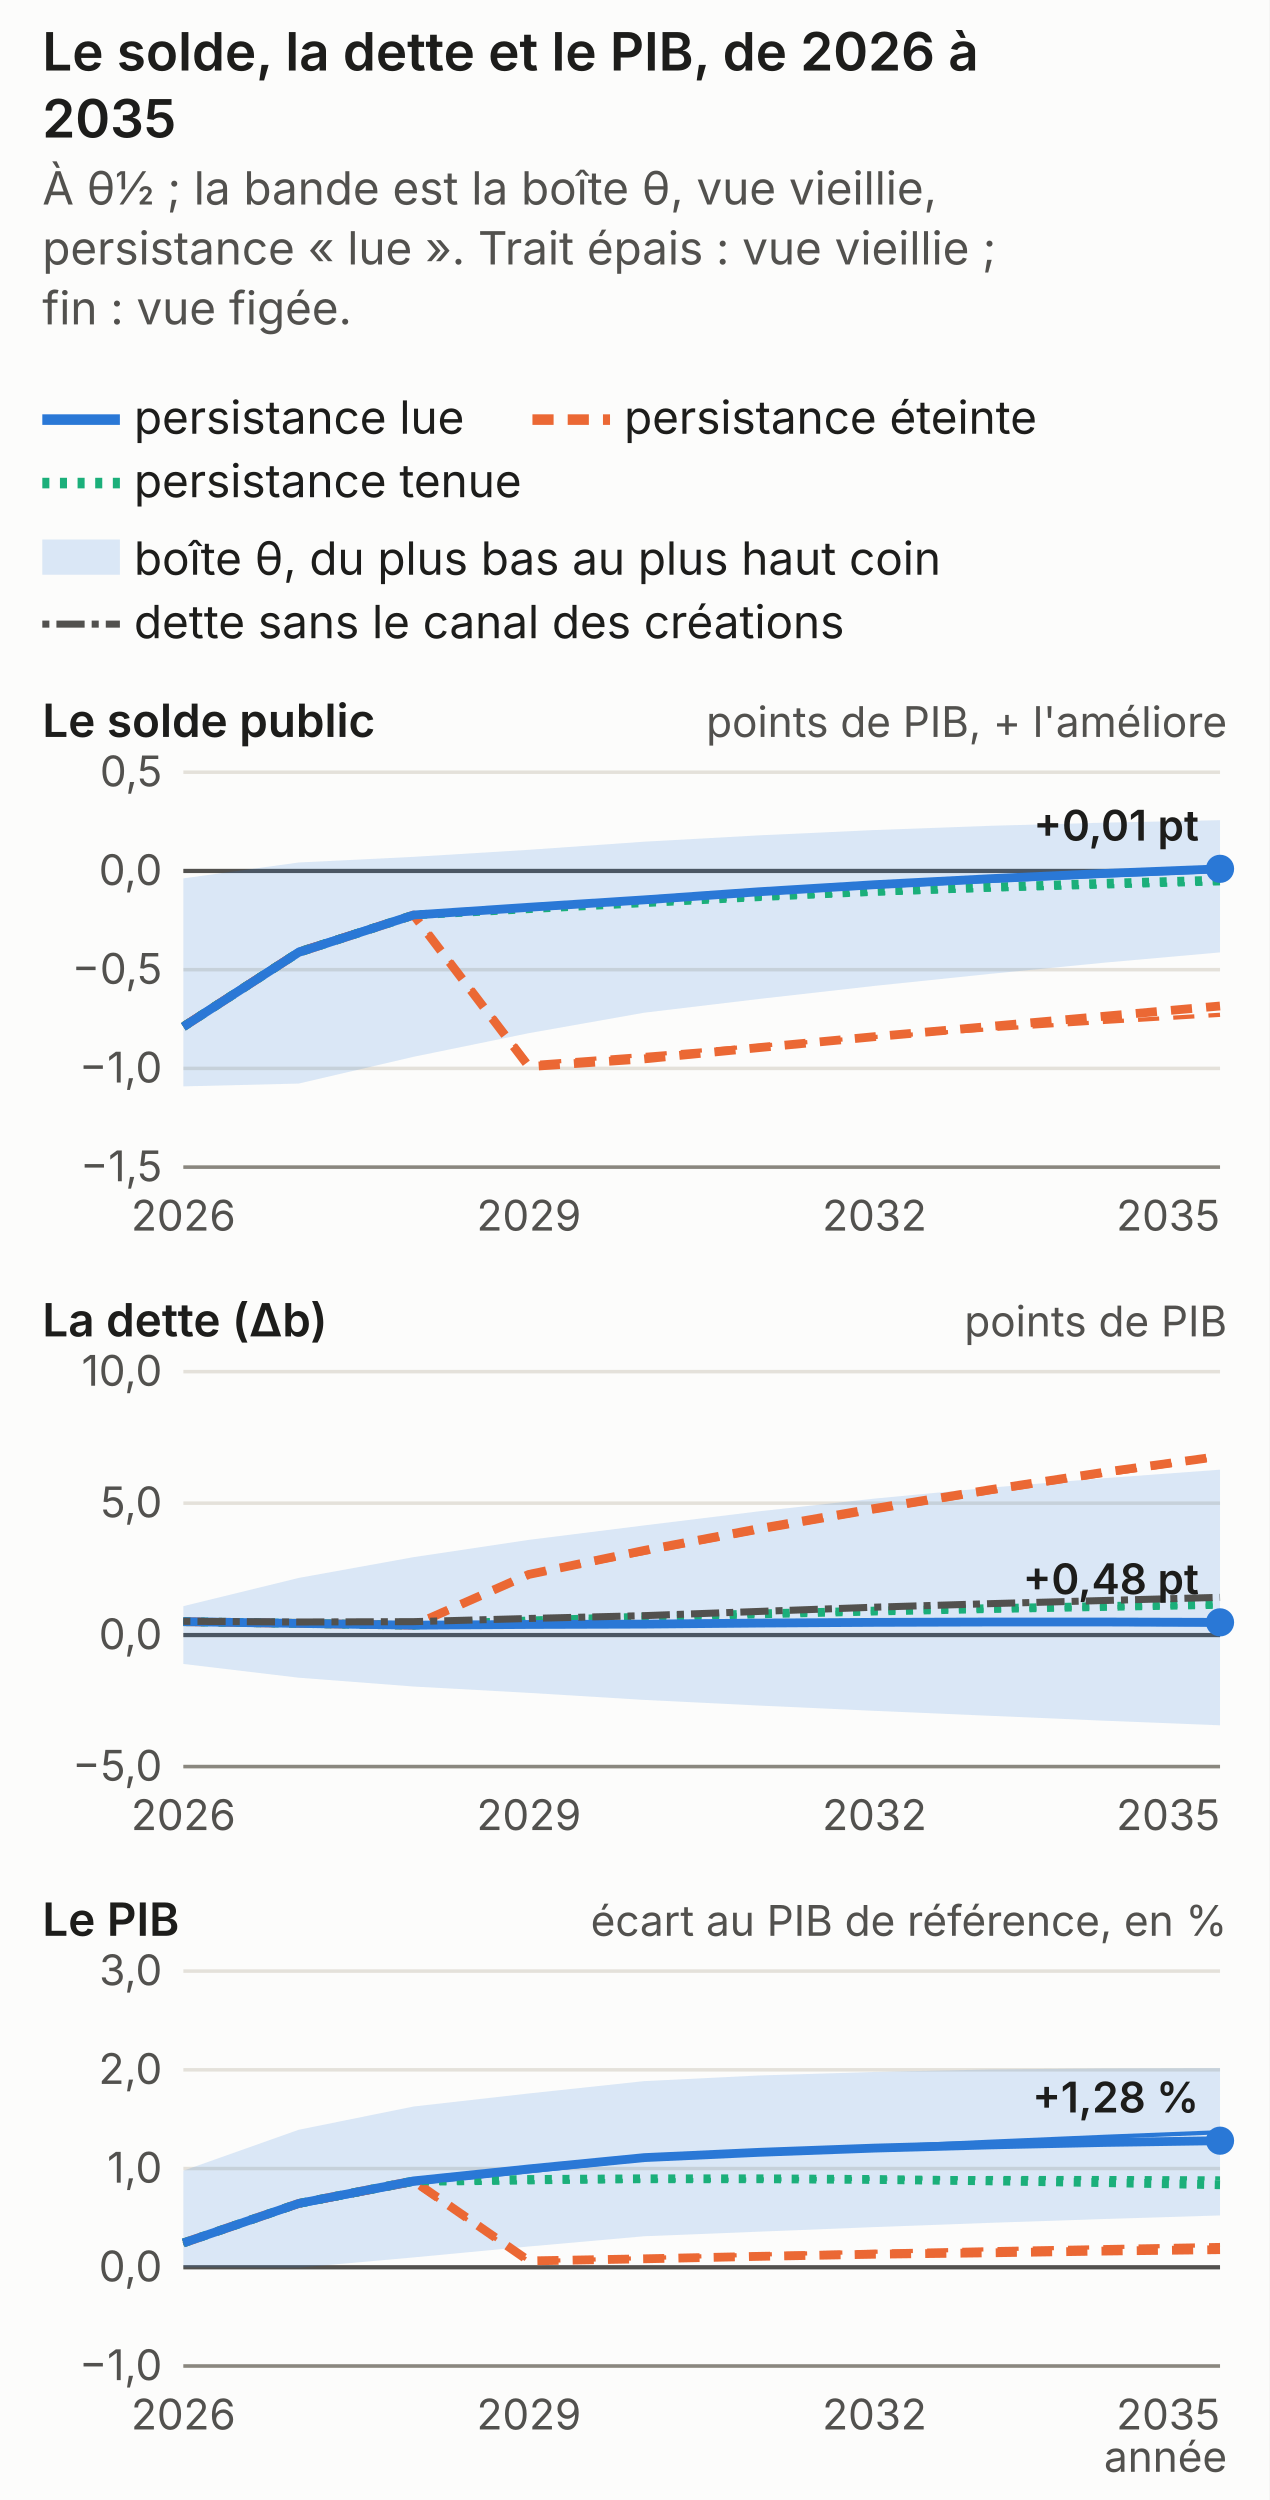
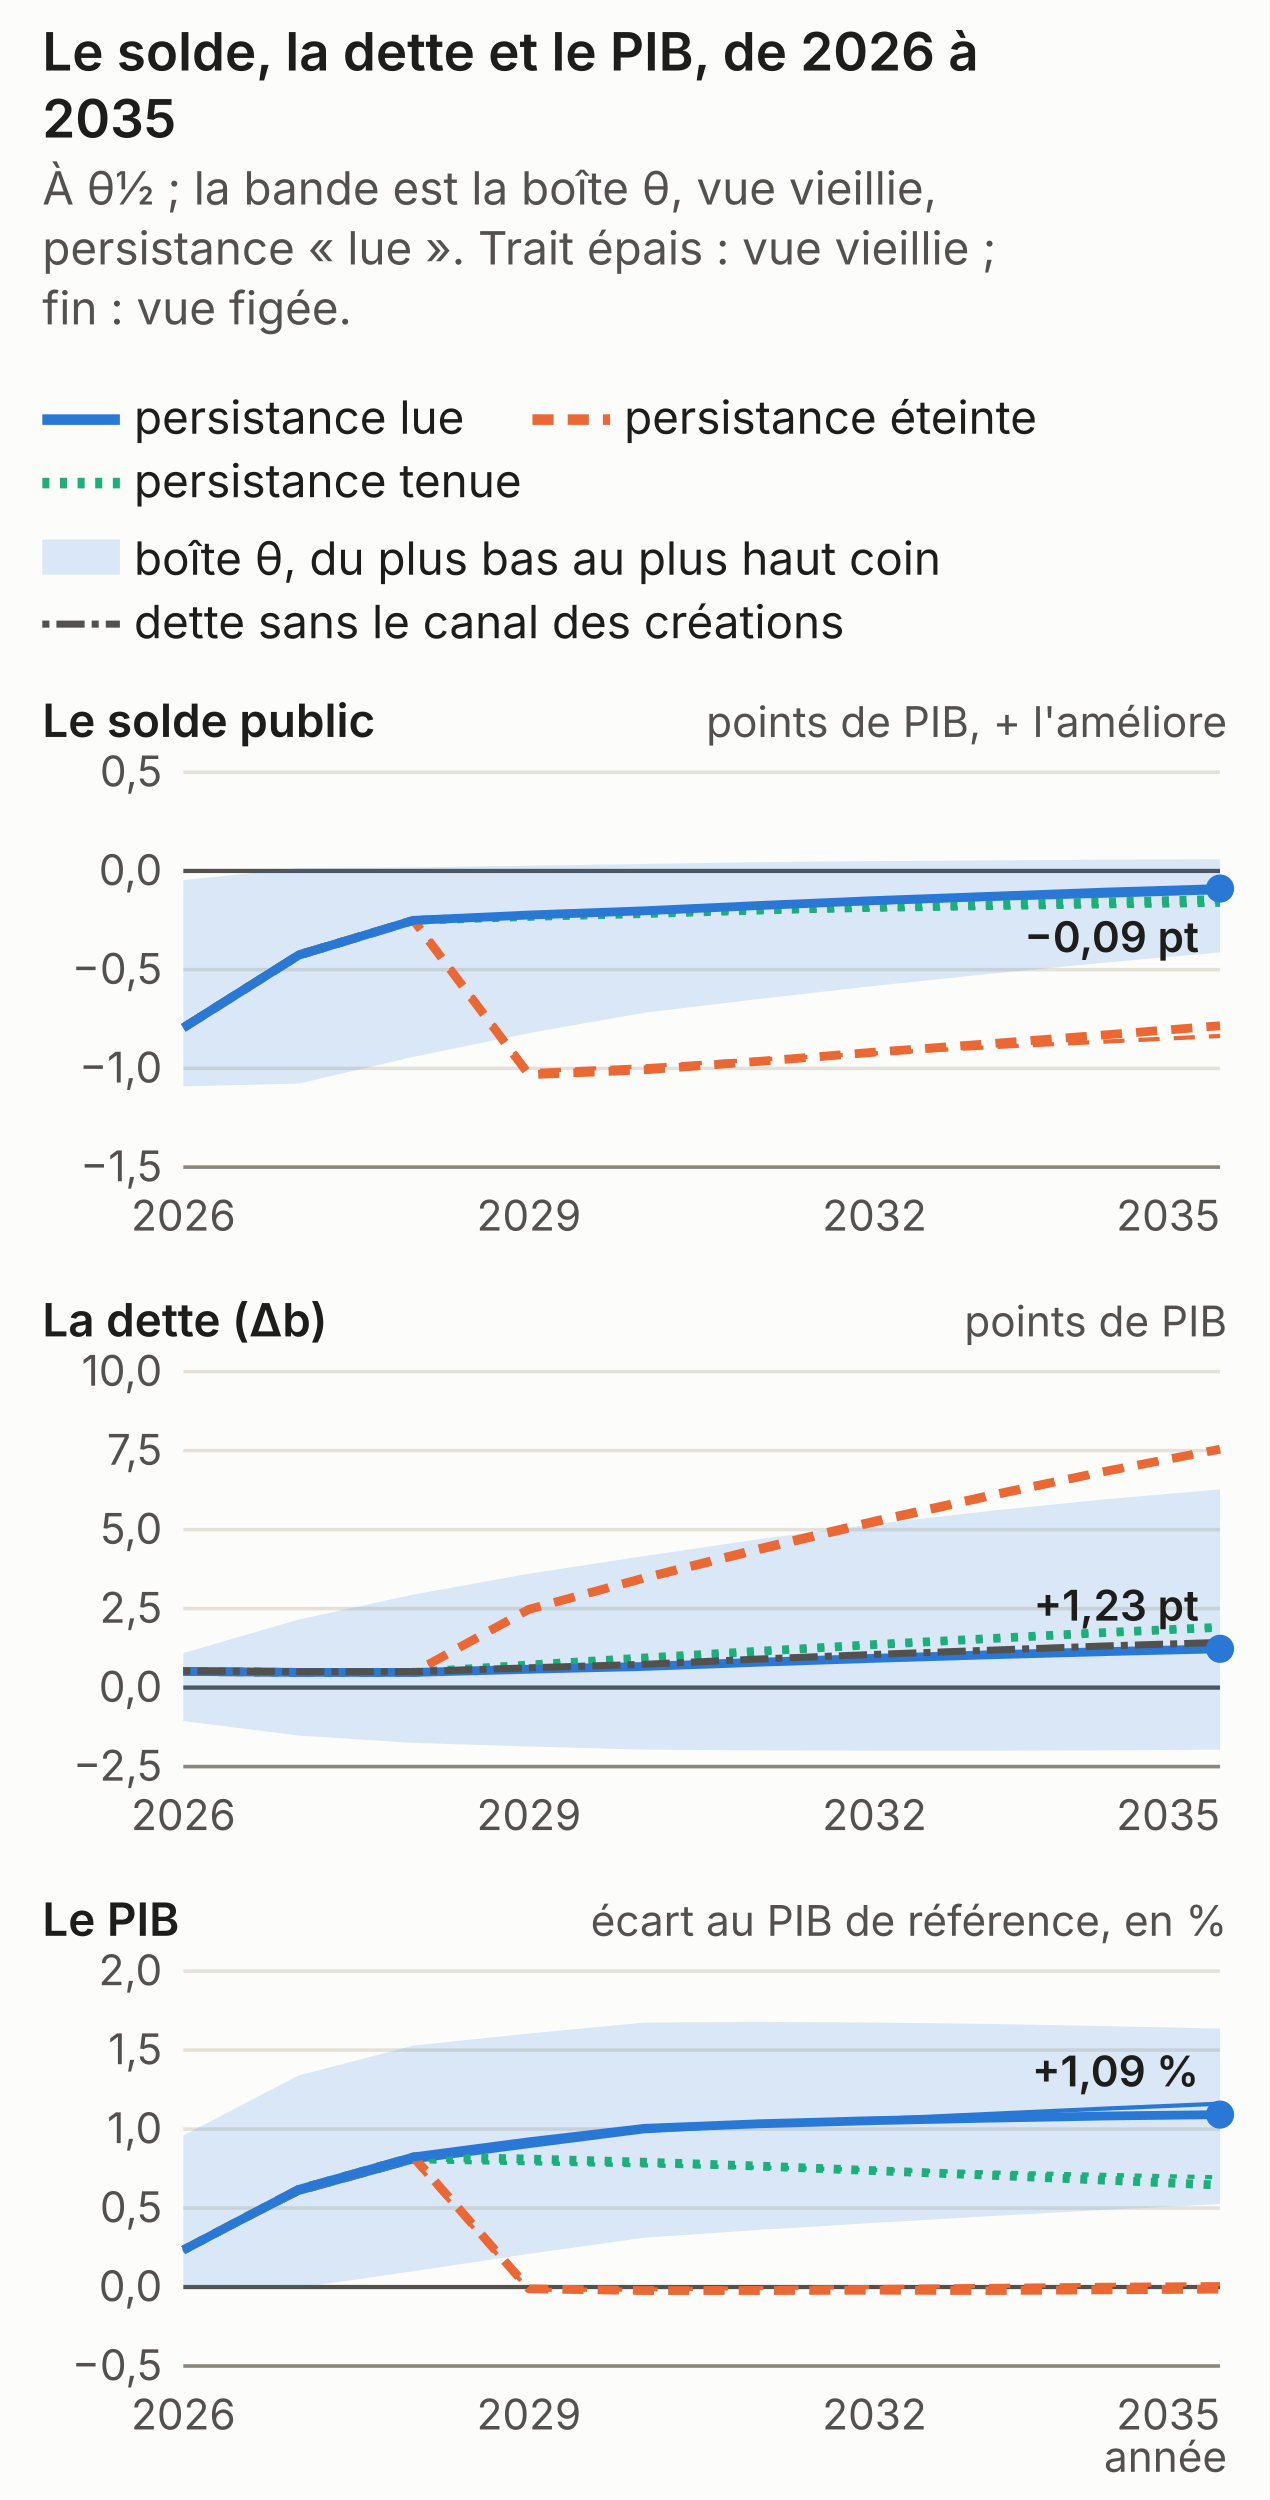
<svg xmlns="http://www.w3.org/2000/svg" viewBox="0 0 360 709" width="360" height="709" role="img" aria-labelledby="pres2027_roussel_programme-trajectoire-t pres2027_roussel_programme-trajectoire-d" font-size="13">
  <style>.g-fond{fill:#fcfcfb}.g-encre{fill:#1d1d1b}.g-doux{fill:#52514e}
.g-axe{stroke:#8a877f}.g-grille{stroke:#e4e1da}.g-zero{stroke:#52514e}
.g-s1{stroke:#2a78d6}.g-s2{stroke:#eb6834}.g-s3{stroke:#1baf7a}.g-s4{stroke:#6250d6}
.g-f1{fill:#2a78d6}.g-f2{fill:#eb6834}.g-f3{fill:#1baf7a}.g-f4{fill:#6250d6}
.g-bande{fill:#2a78d6;fill-opacity:.16}.g-plus{fill:#2a78d6}.g-moins{fill:#e34948}
.g-total{fill:#52514e}.g-lien{stroke:#8a877f}.g-sur{fill:#ffffff}
@media (prefers-color-scheme: dark){
.g-fond{fill:#1a1a19}.g-encre{fill:#ece9e2}.g-doux{fill:#c3c2b7}
.g-axe{stroke:#8f8b80}.g-grille{stroke:#33322f}.g-zero{stroke:#c3c2b7}
.g-s1{stroke:#3987e5}.g-s2{stroke:#d95926}.g-s3{stroke:#199e70}.g-s4{stroke:#9085e9}
.g-f1{fill:#3987e5}.g-f2{fill:#d95926}.g-f3{fill:#199e70}.g-f4{fill:#9085e9}
.g-bande{fill:#3987e5;fill-opacity:.24}.g-plus{fill:#3987e5}.g-moins{fill:#e66767}
.g-total{fill:#6b6862}.g-lien{stroke:#8f8b80}}
text{font-family:system-ui,-apple-system,"Segoe UI",sans-serif}</style>
  <rect class="g-fond" fill="#fcfcfb" x="0" y="0" width="360" height="709" />
  <text class="g-encre" fill="#1d1d1b" x="12" y="20" text-anchor="start" font-size="15" font-weight="600">Le solde, la dette et le PIB, de 2026 à</text>
  <text class="g-encre" fill="#1d1d1b" x="12" y="39" text-anchor="start" font-size="15" font-weight="600">2035</text>
  <text class="g-doux" fill="#52514e" x="12" y="58" text-anchor="start">À θ½ ; la bande est la boîte θ, vue vieillie,</text>
  <text class="g-doux" fill="#52514e" x="12" y="75" text-anchor="start">persistance « lue ». Trait épais : vue vieillie ;</text>
  <text class="g-doux" fill="#52514e" x="12" y="92" text-anchor="start">fin : vue figée.</text>
  <line class="g-s1" stroke="#2a78d6" stroke-width="3" x1="12" y1="119" x2="34" y2="119" />
  <text class="g-encre" fill="#1d1d1b" x="38" y="123" text-anchor="start">persistance lue</text>
  <line class="g-s2" stroke="#eb6834" stroke-width="3" stroke-dasharray="6 4" x1="151" y1="119" x2="173" y2="119" />
  <text class="g-encre" fill="#1d1d1b" x="177" y="123" text-anchor="start">persistance éteinte</text>
  <line class="g-s3" stroke="#1baf7a" stroke-width="3" stroke-dasharray="2 3" x1="12" y1="137" x2="34" y2="137" />
  <text class="g-encre" fill="#1d1d1b" x="38" y="141" text-anchor="start">persistance tenue</text>
  <rect class="g-bande" fill="#2a78d6" fill-opacity=".16" x="12" y="153" width="22" height="10" />
  <text class="g-encre" fill="#1d1d1b" x="38" y="163" text-anchor="start">boîte θ, du plus bas au plus haut coin</text>
  <line class="g-zero" stroke="#52514e" stroke-width="2" stroke-dasharray="2 2 8 2" x1="12" y1="177" x2="34" y2="177" />
  <text class="g-encre" fill="#1d1d1b" x="38" y="181" text-anchor="start">dette sans le canal des créations</text>
  <text class="g-encre" fill="#1d1d1b" x="12" y="209" text-anchor="start" font-weight="600">Le solde public</text>
  <text class="g-doux" fill="#52514e" x="348" y="209" text-anchor="end" font-size="12">points de PIB, + l'améliore</text>
  <line class="g-grille" stroke="#e4e1da" stroke-width="1" x1="52" y1="331" x2="346" y2="331" />
  <text class="g-doux" fill="#52514e" x="46" y="335" text-anchor="end" font-size="12">−1,5</text>
  <line class="g-grille" stroke="#e4e1da" stroke-width="1" x1="52" y1="303" x2="346" y2="303" />
  <text class="g-doux" fill="#52514e" x="46" y="307" text-anchor="end" font-size="12">−1,0</text>
  <line class="g-grille" stroke="#e4e1da" stroke-width="1" x1="52" y1="275" x2="346" y2="275" />
  <text class="g-doux" fill="#52514e" x="46" y="279" text-anchor="end" font-size="12">−0,5</text>
  <line class="g-grille" stroke="#e4e1da" stroke-width="1" x1="52" y1="247" x2="346" y2="247" />
  <text class="g-doux" fill="#52514e" x="46" y="251" text-anchor="end" font-size="12">0,0</text>
  <line class="g-grille" stroke="#e4e1da" stroke-width="1" x1="52" y1="219" x2="346" y2="219" />
  <text class="g-doux" fill="#52514e" x="46" y="223" text-anchor="end" font-size="12">0,5</text>
  <line class="g-zero" stroke="#52514e" stroke-width="1.2" x1="52" y1="247" x2="346" y2="247" />
-   <polygon class="g-bande" fill="#2a78d6" fill-opacity=".16" points="52,249.1 84.7,244.6 117.3,243 150,241 182.7,238.7 215.3,236.9 248,235.4 280.7,234.2 313.3,233.3 346,232.6 346,270.1 313.3,273 280.7,276.2 248,279.6 215.3,283.3 182.7,287.2 150,293 117.3,299.7 84.7,307.3 52,308.1" />
-   <polyline class="g-s2" stroke="#eb6834" fill="none" stroke-width="1.2" stroke-dasharray="6 4" stroke-linejoin="round" points="52,290.4 84.7,269.3 117.3,259 150,301.6 182.7,299.2 215.3,296.6 248,294.1 280.7,291.9 313.3,289.8 346,287.8" />
-   <polyline class="g-s3" stroke="#1baf7a" fill="none" stroke-width="1.2" stroke-dasharray="2 3" stroke-linejoin="round" points="52,290.4 84.7,269.3 117.3,259 150,257.5 182.7,256 215.3,254.6 248,253.4 280.7,252.3 313.3,251.4 346,250.5" />
-   <polyline class="g-s1" stroke="#2a78d6" fill="none" stroke-width="1.2" stroke-linejoin="round" points="52,290.4 84.7,269.3 117.3,259 150,257.1 182.7,255.1 215.3,253.2 248,251.4 280.7,249.8 313.3,248.3 346,247" />
-   <polyline class="g-s2" stroke="#eb6834" fill="none" stroke-width="2.5" stroke-dasharray="6 4" stroke-linejoin="round" points="52,291.2 84.7,270.1 117.3,259.5 150,302.5 182.7,300.3 215.3,297.1 248,294 280.7,291.1 313.3,288.2 346,285.3" />
-   <polyline class="g-s3" stroke="#1baf7a" fill="none" stroke-width="2.5" stroke-dasharray="2 3" stroke-linejoin="round" points="52,291.2 84.7,270.1 117.3,259.5 150,257.7 182.7,256 215.3,254.3 248,252.8 280.7,251.6 313.3,250.5 346,249.6" />
-   <polyline class="g-s1" stroke="#2a78d6" fill="none" stroke-width="2.5" stroke-linejoin="round" points="52,291.2 84.7,270.1 117.3,259.5 150,257.3 182.7,255.2 215.3,252.9 248,250.9 280.7,249.2 313.3,247.7 346,246.4" />
-   <circle class="g-f1" fill="#2a78d6" cx="346" cy="246.4" r="4" />
-   <text class="g-encre" fill="#1d1d1b" x="340" y="238.4" text-anchor="end" font-size="12" font-weight="600">+0,01 pt</text>
+   <polygon class="g-bande" fill="#2a78d6" fill-opacity=".16" points="52,249.6 84.7,246.2 117.3,246 150,245.5 182.7,245 215.3,244.5 248,244.2 280.7,244 313.3,243.8 346,243.7 346,270.1 313.3,273 280.7,276.2 248,279.6 215.3,283.3 182.7,287.2 150,293 117.3,299.7 84.7,307.3 52,308.1" />
+   <polyline class="g-s2" stroke="#eb6834" fill="none" stroke-width="1.2" stroke-dasharray="6 4" stroke-linejoin="round" points="52,290.7 84.7,270.1 117.3,260.5 150,303.8 182.7,302.4 215.3,300.5 248,298.7 280.7,297 313.3,295.4 346,293.8" />
+   <polyline class="g-s3" stroke="#1baf7a" fill="none" stroke-width="1.2" stroke-dasharray="2 3" stroke-linejoin="round" points="52,290.7 84.7,270.1 117.3,260.5 150,259.8 182.7,259.1 215.3,258.5 248,258 280.7,257.5 313.3,257 346,256.6" />
+   <polyline class="g-s1" stroke="#2a78d6" fill="none" stroke-width="1.2" stroke-linejoin="round" points="52,290.7 84.7,270.1 117.3,260.5 150,259.3 182.7,258.2 215.3,257.1 248,256 280.7,254.9 313.3,254 346,253" />
+   <polyline class="g-s2" stroke="#eb6834" fill="none" stroke-width="2.5" stroke-dasharray="6 4" stroke-linejoin="round" points="52,291.5 84.7,270.9 117.3,261 150,304.8 182.7,303.4 215.3,301 248,298.4 280.7,296 313.3,293.5 346,290.9" />
+   <polyline class="g-s3" stroke="#1baf7a" fill="none" stroke-width="2.5" stroke-dasharray="2 3" stroke-linejoin="round" points="52,291.5 84.7,270.9 117.3,261 150,259.9 182.7,259.1 215.3,258.1 248,257.2 280.7,256.5 313.3,255.8 346,255.1" />
+   <polyline class="g-s1" stroke="#2a78d6" fill="none" stroke-width="2.5" stroke-linejoin="round" points="52,291.5 84.7,270.9 117.3,261 150,259.5 182.7,258.3 215.3,256.8 248,255.4 280.7,254.2 313.3,253 346,252" />
+   <circle class="g-f1" fill="#2a78d6" cx="346" cy="252" r="4" />
+   <text class="g-encre" fill="#1d1d1b" x="340" y="270" text-anchor="end" font-size="12" font-weight="600">−0,09 pt</text>
  <line class="g-axe" stroke="#8a877f" stroke-width="1" x1="52" y1="331" x2="346" y2="331" />
  <text class="g-doux" fill="#52514e" x="52" y="349" text-anchor="middle" font-size="12">2026</text>
  <text class="g-doux" fill="#52514e" x="150" y="349" text-anchor="middle" font-size="12">2029</text>
  <text class="g-doux" fill="#52514e" x="248" y="349" text-anchor="middle" font-size="12">2032</text>
  <text class="g-doux" fill="#52514e" x="346" y="349" text-anchor="end" font-size="12">2035</text>
  <text class="g-encre" fill="#1d1d1b" x="12" y="379" text-anchor="start" font-weight="600">La dette (Δb)</text>
  <text class="g-doux" fill="#52514e" x="348" y="379" text-anchor="end" font-size="12">points de PIB</text>
  <line class="g-grille" stroke="#e4e1da" stroke-width="1" x1="52" y1="501" x2="346" y2="501" />
-   <text class="g-doux" fill="#52514e" x="46" y="505" text-anchor="end" font-size="12">−5,0</text>
-   <line class="g-grille" stroke="#e4e1da" stroke-width="1" x1="52" y1="463.7" x2="346" y2="463.7" />
-   <text class="g-doux" fill="#52514e" x="46" y="467.7" text-anchor="end" font-size="12">0,0</text>
-   <line class="g-grille" stroke="#e4e1da" stroke-width="1" x1="52" y1="426.3" x2="346" y2="426.3" />
-   <text class="g-doux" fill="#52514e" x="46" y="430.3" text-anchor="end" font-size="12">5,0</text>
+   <text class="g-doux" fill="#52514e" x="46" y="505" text-anchor="end" font-size="12">−2,5</text>
+   <line class="g-grille" stroke="#e4e1da" stroke-width="1" x1="52" y1="478.6" x2="346" y2="478.6" />
+   <text class="g-doux" fill="#52514e" x="46" y="482.6" text-anchor="end" font-size="12">0,0</text>
+   <line class="g-grille" stroke="#e4e1da" stroke-width="1" x1="52" y1="456.2" x2="346" y2="456.2" />
+   <text class="g-doux" fill="#52514e" x="46" y="460.2" text-anchor="end" font-size="12">2,5</text>
+   <line class="g-grille" stroke="#e4e1da" stroke-width="1" x1="52" y1="433.8" x2="346" y2="433.8" />
+   <text class="g-doux" fill="#52514e" x="46" y="437.8" text-anchor="end" font-size="12">5,0</text>
+   <line class="g-grille" stroke="#e4e1da" stroke-width="1" x1="52" y1="411.4" x2="346" y2="411.4" />
+   <text class="g-doux" fill="#52514e" x="46" y="415.4" text-anchor="end" font-size="12">7,5</text>
  <line class="g-grille" stroke="#e4e1da" stroke-width="1" x1="52" y1="389" x2="346" y2="389" />
  <text class="g-doux" fill="#52514e" x="46" y="393" text-anchor="end" font-size="12">10,0</text>
-   <line class="g-zero" stroke="#52514e" stroke-width="1.2" x1="52" y1="463.7" x2="346" y2="463.7" />
-   <polygon class="g-bande" fill="#2a78d6" fill-opacity=".16" points="52,455.5 84.7,447.5 117.3,441.6 150,436.7 182.7,432.6 215.3,428.6 248,425 280.7,421.9 313.3,419.2 346,416.8 346,489.3 313.3,488 280.7,486.6 248,485.2 215.3,483.7 182.7,482.1 150,480.1 117.3,478.3 84.7,475.8 52,471.9" />
-   <polyline class="g-s2" stroke="#eb6834" fill="none" stroke-width="1.2" stroke-dasharray="6 4" stroke-linejoin="round" points="52,460 84.7,460.5 117.3,460.9 150,446.8 182.7,440.4 215.3,434.3 248,428.6 280.7,423.2 313.3,418.2 346,413.4" />
-   <polyline class="g-s3" stroke="#1baf7a" fill="none" stroke-width="1.2" stroke-dasharray="2 3" stroke-linejoin="round" points="52,460 84.7,460.5 117.3,460.9 150,459.8 182.7,458.8 215.3,457.9 248,457.1 280.7,456.5 313.3,455.8 346,455.3" />
-   <polyline class="g-s1" stroke="#2a78d6" fill="none" stroke-width="1.2" stroke-linejoin="round" points="52,460 84.7,460.5 117.3,460.9 150,460.8 182.7,460.8 215.3,460.6 248,460.4 280.7,460.4 313.3,460.5 346,460.7" />
-   <polyline class="g-s2" stroke="#eb6834" fill="none" stroke-width="2.5" stroke-dasharray="6 4" stroke-linejoin="round" points="52,459.9 84.7,460.4 117.3,460.9 150,446.5 182.7,439.7 215.3,433.5 248,427.8 280.7,422.5 313.3,417.5 346,413" />
-   <polyline class="g-s3" stroke="#1baf7a" fill="none" stroke-width="2.5" stroke-dasharray="2 3" stroke-linejoin="round" points="52,459.9 84.7,460.4 117.3,460.9 150,459.7 182.7,458.6 215.3,457.7 248,456.9 280.7,456.2 313.3,455.6 346,455" />
-   <polyline class="g-s1" stroke="#2a78d6" fill="none" stroke-width="2.5" stroke-linejoin="round" points="52,459.9 84.7,460.4 117.3,460.9 150,460.7 182.7,460.6 215.3,460.3 248,460.1 280.7,460 313.3,460 346,460.1" />
-   <polyline class="g-zero" stroke="#52514e" fill="none" stroke-width="2" stroke-dasharray="2 2 8 2" points="52,459.8 84.7,460 117.3,459.9 150,459 182.7,458.2 215.3,457 248,455.8 280.7,454.8 313.3,453.9 346,453" />
-   <circle class="g-f1" fill="#2a78d6" cx="346" cy="460.1" r="4" />
-   <text class="g-encre" fill="#1d1d1b" x="340" y="452.1" text-anchor="end" font-size="12" font-weight="600">+0,48 pt</text>
+   <line class="g-zero" stroke="#52514e" stroke-width="1.2" x1="52" y1="478.6" x2="346" y2="478.6" />
+   <polygon class="g-bande" fill="#2a78d6" fill-opacity=".16" points="52,468.8 84.7,459.3 117.3,452.2 150,446.3 182.7,441.3 215.3,436.5 248,432.2 280.7,428.5 313.3,425.2 346,422.4 346,496.2 313.3,496.4 280.7,496.5 248,496.5 215.3,496.4 182.7,496.2 150,495.3 117.3,494.3 84.7,492.2 52,488.1" />
+   <polyline class="g-s2" stroke="#eb6834" fill="none" stroke-width="1.2" stroke-dasharray="6 4" stroke-linejoin="round" points="52,474 84.7,474.3 117.3,474.4 150,456.8 182.7,448.2 215.3,440.1 248,432.3 280.7,424.9 313.3,417.8 346,411" />
+   <polyline class="g-s3" stroke="#1baf7a" fill="none" stroke-width="1.2" stroke-dasharray="2 3" stroke-linejoin="round" points="52,474 84.7,474.3 117.3,474.4 150,472.3 182.7,470.3 215.3,468.4 248,466.6 280.7,464.8 313.3,463.1 346,461.5" />
+   <polyline class="g-s1" stroke="#2a78d6" fill="none" stroke-width="1.2" stroke-linejoin="round" points="52,474 84.7,474.3 117.3,474.4 150,473.5 182.7,472.8 215.3,471.6 248,470.6 280.7,469.7 313.3,468.8 346,468" />
+   <polyline class="g-s2" stroke="#eb6834" fill="none" stroke-width="2.5" stroke-dasharray="6 4" stroke-linejoin="round" points="52,474 84.7,474.3 117.3,474.3 150,456.4 182.7,447.5 215.3,439.2 248,431.4 280.7,424.1 313.3,417.3 346,411" />
+   <polyline class="g-s3" stroke="#1baf7a" fill="none" stroke-width="2.5" stroke-dasharray="2 3" stroke-linejoin="round" points="52,474 84.7,474.3 117.3,474.3 150,472.2 182.7,470.2 215.3,468.3 248,466.4 280.7,464.7 313.3,463 346,461.5" />
+   <polyline class="g-s1" stroke="#2a78d6" fill="none" stroke-width="2.5" stroke-linejoin="round" points="52,474 84.7,474.3 117.3,474.3 150,473.4 182.7,472.6 215.3,471.4 248,470.3 280.7,469.3 313.3,468.4 346,467.6" />
+   <polyline class="g-zero" stroke="#52514e" fill="none" stroke-width="2" stroke-dasharray="2 2 8 2" points="52,473.9 84.7,474.1 117.3,474.1 150,473 182.7,472 215.3,470.5 248,469.2 280.7,468 313.3,466.8 346,465.8" />
+   <circle class="g-f1" fill="#2a78d6" cx="346" cy="467.6" r="4" />
+   <text class="g-encre" fill="#1d1d1b" x="340" y="459.6" text-anchor="end" font-size="12" font-weight="600">+1,23 pt</text>
  <line class="g-axe" stroke="#8a877f" stroke-width="1" x1="52" y1="501" x2="346" y2="501" />
  <text class="g-doux" fill="#52514e" x="52" y="519" text-anchor="middle" font-size="12">2026</text>
  <text class="g-doux" fill="#52514e" x="150" y="519" text-anchor="middle" font-size="12">2029</text>
  <text class="g-doux" fill="#52514e" x="248" y="519" text-anchor="middle" font-size="12">2032</text>
  <text class="g-doux" fill="#52514e" x="346" y="519" text-anchor="end" font-size="12">2035</text>
  <text class="g-encre" fill="#1d1d1b" x="12" y="549" text-anchor="start" font-weight="600">Le PIB</text>
  <text class="g-doux" fill="#52514e" x="348" y="549" text-anchor="end" font-size="12">écart au PIB de référence, en %</text>
  <line class="g-grille" stroke="#e4e1da" stroke-width="1" x1="52" y1="671" x2="346" y2="671" />
-   <text class="g-doux" fill="#52514e" x="46" y="675" text-anchor="end" font-size="12">−1,0</text>
-   <line class="g-grille" stroke="#e4e1da" stroke-width="1" x1="52" y1="643" x2="346" y2="643" />
-   <text class="g-doux" fill="#52514e" x="46" y="647" text-anchor="end" font-size="12">0,0</text>
-   <line class="g-grille" stroke="#e4e1da" stroke-width="1" x1="52" y1="615" x2="346" y2="615" />
-   <text class="g-doux" fill="#52514e" x="46" y="619" text-anchor="end" font-size="12">1,0</text>
-   <line class="g-grille" stroke="#e4e1da" stroke-width="1" x1="52" y1="587" x2="346" y2="587" />
-   <text class="g-doux" fill="#52514e" x="46" y="591" text-anchor="end" font-size="12">2,0</text>
+   <text class="g-doux" fill="#52514e" x="46" y="675" text-anchor="end" font-size="12">−0,5</text>
+   <line class="g-grille" stroke="#e4e1da" stroke-width="1" x1="52" y1="648.6" x2="346" y2="648.6" />
+   <text class="g-doux" fill="#52514e" x="46" y="652.6" text-anchor="end" font-size="12">0,0</text>
+   <line class="g-grille" stroke="#e4e1da" stroke-width="1" x1="52" y1="626.2" x2="346" y2="626.2" />
+   <text class="g-doux" fill="#52514e" x="46" y="630.2" text-anchor="end" font-size="12">0,5</text>
+   <line class="g-grille" stroke="#e4e1da" stroke-width="1" x1="52" y1="603.8" x2="346" y2="603.8" />
+   <text class="g-doux" fill="#52514e" x="46" y="607.8" text-anchor="end" font-size="12">1,0</text>
+   <line class="g-grille" stroke="#e4e1da" stroke-width="1" x1="52" y1="581.4" x2="346" y2="581.4" />
+   <text class="g-doux" fill="#52514e" x="46" y="585.4" text-anchor="end" font-size="12">1,5</text>
  <line class="g-grille" stroke="#e4e1da" stroke-width="1" x1="52" y1="559" x2="346" y2="559" />
-   <text class="g-doux" fill="#52514e" x="46" y="563" text-anchor="end" font-size="12">3,0</text>
-   <line class="g-zero" stroke="#52514e" stroke-width="1.2" x1="52" y1="643" x2="346" y2="643" />
-   <polygon class="g-bande" fill="#2a78d6" fill-opacity=".16" points="52,615.6 84.7,604 117.3,597.4 150,593.7 182.7,590.2 215.3,588.6 248,587.6 280.7,586.9 313.3,586.6 346,586.5 346,628.3 313.3,629.3 280.7,630.4 248,631.6 215.3,632.9 182.7,634.2 150,637.1 117.3,640.2 84.7,643.1 52,643" />
-   <polyline class="g-s2" stroke="#eb6834" fill="none" stroke-width="1.2" stroke-dasharray="6 4" stroke-linejoin="round" points="52,636.4 84.7,625.5 117.3,619.3 150,641.3 182.7,640.4 215.3,639.4 248,638.6 280.7,637.9 313.3,637.3 346,636.7" />
-   <polyline class="g-s3" stroke="#1baf7a" fill="none" stroke-width="1.2" stroke-dasharray="2 3" stroke-linejoin="round" points="52,636.4 84.7,625.5 117.3,619.3 150,618.9 182.7,618.4 215.3,618.1 248,617.9 280.7,617.7 313.3,617.7 346,617.8" />
-   <polyline class="g-s1" stroke="#2a78d6" fill="none" stroke-width="1.2" stroke-linejoin="round" points="52,636.4 84.7,625.5 117.3,619.3 150,615.8 182.7,612.3 215.3,610.5 248,608.9 280.7,607.4 313.3,606 346,604.7" />
-   <polyline class="g-s2" stroke="#eb6834" fill="none" stroke-width="2.5" stroke-dasharray="6 4" stroke-linejoin="round" points="52,636.1 84.7,624.9 117.3,618.5 150,641.2 182.7,640.6 215.3,639.9 248,639.3 280.7,638.9 313.3,638.4 346,638" />
-   <polyline class="g-s3" stroke="#1baf7a" fill="none" stroke-width="2.5" stroke-dasharray="2 3" stroke-linejoin="round" points="52,636.1 84.7,624.9 117.3,618.5 150,618.1 182.7,617.9 215.3,617.9 248,618.1 280.7,618.5 313.3,619 346,619.6" />
-   <polyline class="g-s1" stroke="#2a78d6" fill="none" stroke-width="2.5" stroke-linejoin="round" points="52,636.1 84.7,624.9 117.3,618.5 150,615.1 182.7,611.9 215.3,610.4 248,609.2 280.7,608.3 313.3,607.6 346,607.1" />
-   <circle class="g-f1" fill="#2a78d6" cx="346" cy="607.1" r="4" />
-   <text class="g-encre" fill="#1d1d1b" x="340" y="599.1" text-anchor="end" font-size="12" font-weight="600">+1,28 %</text>
+   <text class="g-doux" fill="#52514e" x="46" y="563" text-anchor="end" font-size="12">2,0</text>
+   <line class="g-zero" stroke="#52514e" stroke-width="1.2" x1="52" y1="648.6" x2="346" y2="648.6" />
+   <polygon class="g-bande" fill="#2a78d6" fill-opacity=".16" points="52,605.6 84.7,588.6 117.3,580.1 150,576.7 182.7,573.6 215.3,573.4 248,573.6 280.7,574 313.3,574.6 346,575.3 346,625.1 313.3,626.7 280.7,628.5 248,630.4 215.3,632.4 182.7,634.6 150,639.2 117.3,644.1 84.7,648.8 52,648.6" />
+   <polyline class="g-s2" stroke="#eb6834" fill="none" stroke-width="1.2" stroke-dasharray="6 4" stroke-linejoin="round" points="52,638.5 84.7,621.9 117.3,612.9 150,649.4 182.7,649.3 215.3,648.9 248,648.6 280.7,648.3 313.3,648 346,647.8" />
+   <polyline class="g-s3" stroke="#1baf7a" fill="none" stroke-width="1.2" stroke-dasharray="2 3" stroke-linejoin="round" points="52,638.5 84.7,621.9 117.3,612.9 150,613.5 182.7,614.1 215.3,614.7 248,615.4 280.7,616.1 313.3,616.8 346,617.5" />
+   <polyline class="g-s1" stroke="#2a78d6" fill="none" stroke-width="1.2" stroke-linejoin="round" points="52,638.5 84.7,621.9 117.3,612.9 150,608.6 182.7,604.4 215.3,602.6 248,601 280.7,599.5 313.3,598 346,596.6" />
+   <polyline class="g-s2" stroke="#eb6834" fill="none" stroke-width="2.5" stroke-dasharray="6 4" stroke-linejoin="round" points="52,638.1 84.7,620.9 117.3,611.7 150,649.1 182.7,649.6 215.3,649.6 248,649.5 280.7,649.6 313.3,649.4 346,649.2" />
+   <polyline class="g-s3" stroke="#1baf7a" fill="none" stroke-width="2.5" stroke-dasharray="2 3" stroke-linejoin="round" points="52,638.1 84.7,620.9 117.3,611.7 150,612.3 182.7,613.2 215.3,614.3 248,615.6 280.7,616.9 313.3,618.3 346,619.7" />
+   <polyline class="g-s1" stroke="#2a78d6" fill="none" stroke-width="2.5" stroke-linejoin="round" points="52,638.1 84.7,620.9 117.3,611.7 150,607.4 182.7,603.6 215.3,602.3 248,601.4 280.7,600.7 313.3,600.1 346,599.7" />
+   <circle class="g-f1" fill="#2a78d6" cx="346" cy="599.7" r="4" />
+   <text class="g-encre" fill="#1d1d1b" x="340" y="591.7" text-anchor="end" font-size="12" font-weight="600">+1,09 %</text>
  <line class="g-axe" stroke="#8a877f" stroke-width="1" x1="52" y1="671" x2="346" y2="671" />
  <text class="g-doux" fill="#52514e" x="52" y="689" text-anchor="middle" font-size="12">2026</text>
  <text class="g-doux" fill="#52514e" x="150" y="689" text-anchor="middle" font-size="12">2029</text>
  <text class="g-doux" fill="#52514e" x="248" y="689" text-anchor="middle" font-size="12">2032</text>
  <text class="g-doux" fill="#52514e" x="346" y="689" text-anchor="end" font-size="12">2035</text>
  <text class="g-doux" fill="#52514e" x="348" y="701" text-anchor="end" font-size="12">année</text>
</svg>
